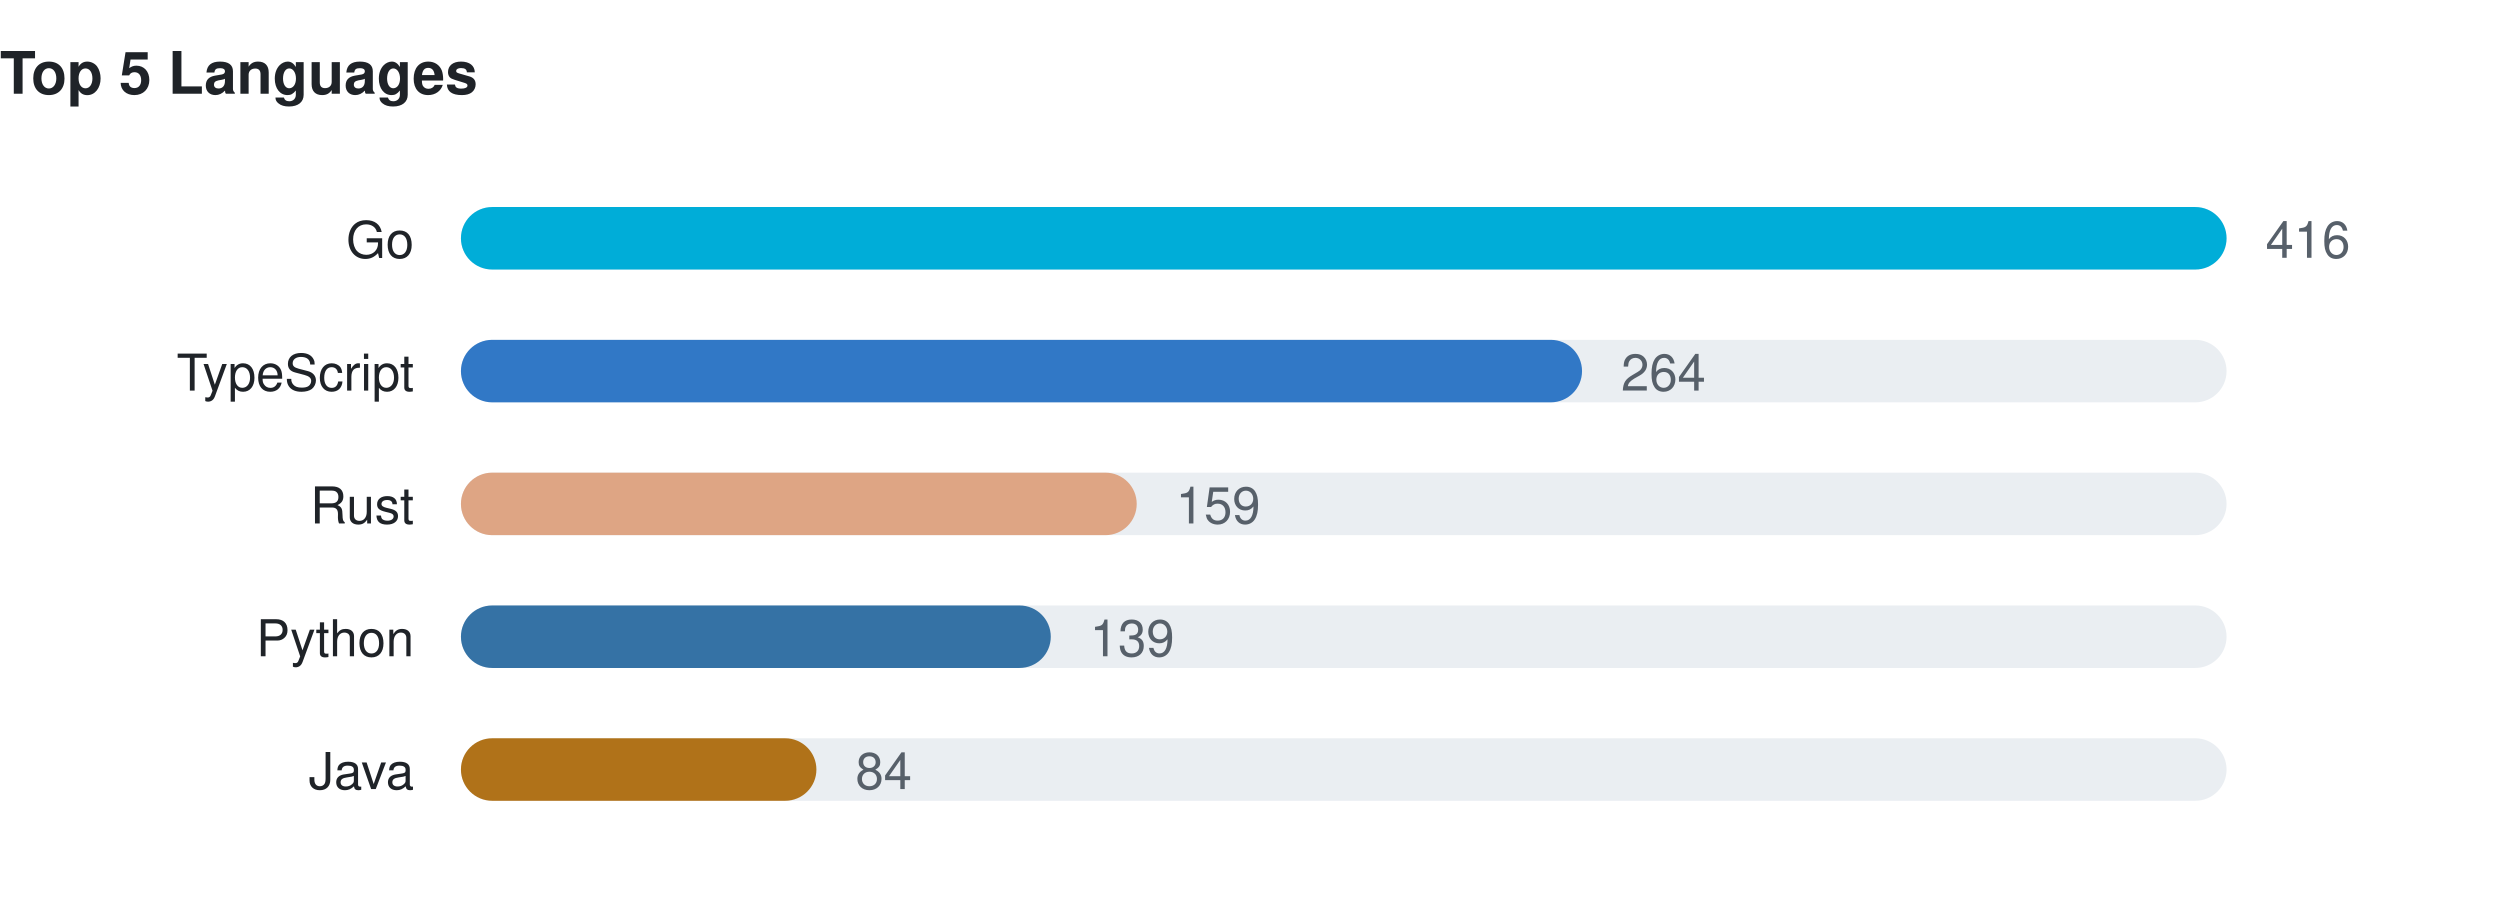
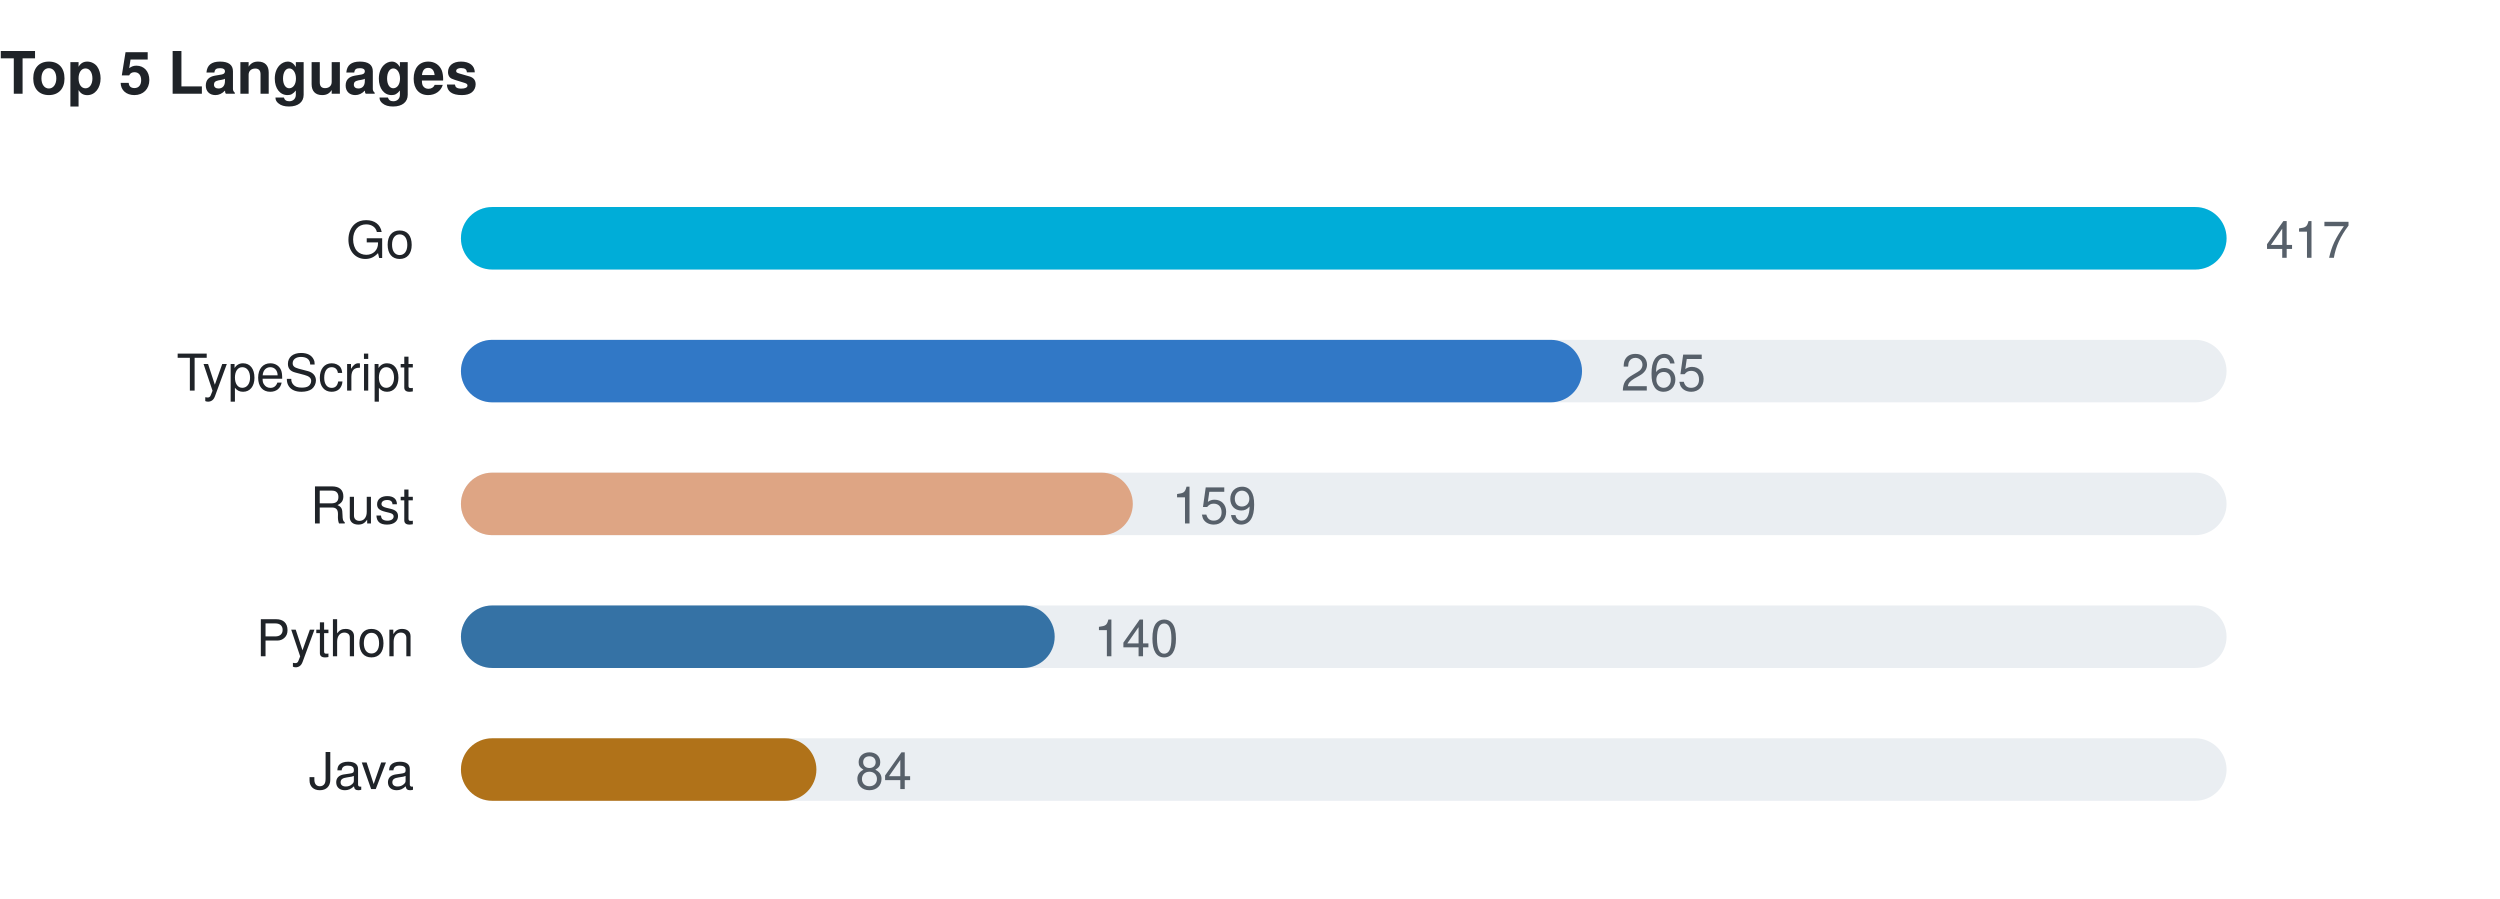
- <svg xmlns="http://www.w3.org/2000/svg" width="640" height="230" viewBox="0 0 640 230" role="img" aria-label="Top languages by solved problems: Go 416, TypeScript 264, Rust 159, Python 139, Java 84">
+ <svg xmlns="http://www.w3.org/2000/svg" width="640" height="230" viewBox="0 0 640 230" role="img" aria-label="Top languages by solved problems: Go 417, TypeScript 265, Rust 159, Python 140, Java 84">
  <style>
    text { font-family: -apple-system, BlinkMacSystemFont, "Segoe UI", Helvetica, Arial, sans-serif; }
    .title { font-size: 15px; font-weight: 600; fill: #1f2328; }
    .label { font-size: 13px; fill: #1f2328; }
    .count { font-size: 13px; fill: #57606a; }
    .track { fill: #eaeef2; }
    @media (prefers-color-scheme: dark) {
      .title { fill: #e6edf3; }
      .label { fill: #e6edf3; }
      .count { fill: #8b949e; }
      .track { fill: #30363d; }
    }
  </style>
  <text x="0" y="24" class="title">Top 5 Languages</text>
  <g transform="translate(0,44)">
    <text x="106" y="22.0" text-anchor="end" class="label">Go</text>
    <rect x="118" y="9.0" width="452" height="16" rx="8" class="track" />
    <rect x="118" y="9.0" width="452" height="16" rx="8" fill="#00ADD8" />
-     <text x="580" y="22.0" class="count">416</text>
+     <text x="580" y="22.0" class="count">417</text>
  </g>
  <g transform="translate(0,78)">
    <text x="106" y="22.0" text-anchor="end" class="label">TypeScript</text>
    <rect x="118" y="9.0" width="452" height="16" rx="8" class="track" />
    <rect x="118" y="9.0" width="287" height="16" rx="8" fill="#3178C6" />
-     <text x="415" y="22.0" class="count">264</text>
+     <text x="415" y="22.0" class="count">265</text>
  </g>
  <g transform="translate(0,112)">
    <text x="106" y="22.0" text-anchor="end" class="label">Rust</text>
    <rect x="118" y="9.0" width="452" height="16" rx="8" class="track" />
-     <rect x="118" y="9.0" width="173" height="16" rx="8" fill="#DEA584" />
-     <text x="301" y="22.0" class="count">159</text>
+     <rect x="118" y="9.0" width="172" height="16" rx="8" fill="#DEA584" />
+     <text x="300" y="22.0" class="count">159</text>
  </g>
  <g transform="translate(0,146)">
    <text x="106" y="22.0" text-anchor="end" class="label">Python</text>
    <rect x="118" y="9.0" width="452" height="16" rx="8" class="track" />
-     <rect x="118" y="9.0" width="151" height="16" rx="8" fill="#3572A5" />
-     <text x="279" y="22.0" class="count">139</text>
+     <rect x="118" y="9.0" width="152" height="16" rx="8" fill="#3572A5" />
+     <text x="280" y="22.0" class="count">140</text>
  </g>
  <g transform="translate(0,180)">
    <text x="106" y="22.0" text-anchor="end" class="label">Java</text>
    <rect x="118" y="9.0" width="452" height="16" rx="8" class="track" />
    <rect x="118" y="9.0" width="91" height="16" rx="8" fill="#B07219" />
    <text x="219" y="22.0" class="count">84</text>
  </g>
</svg>
